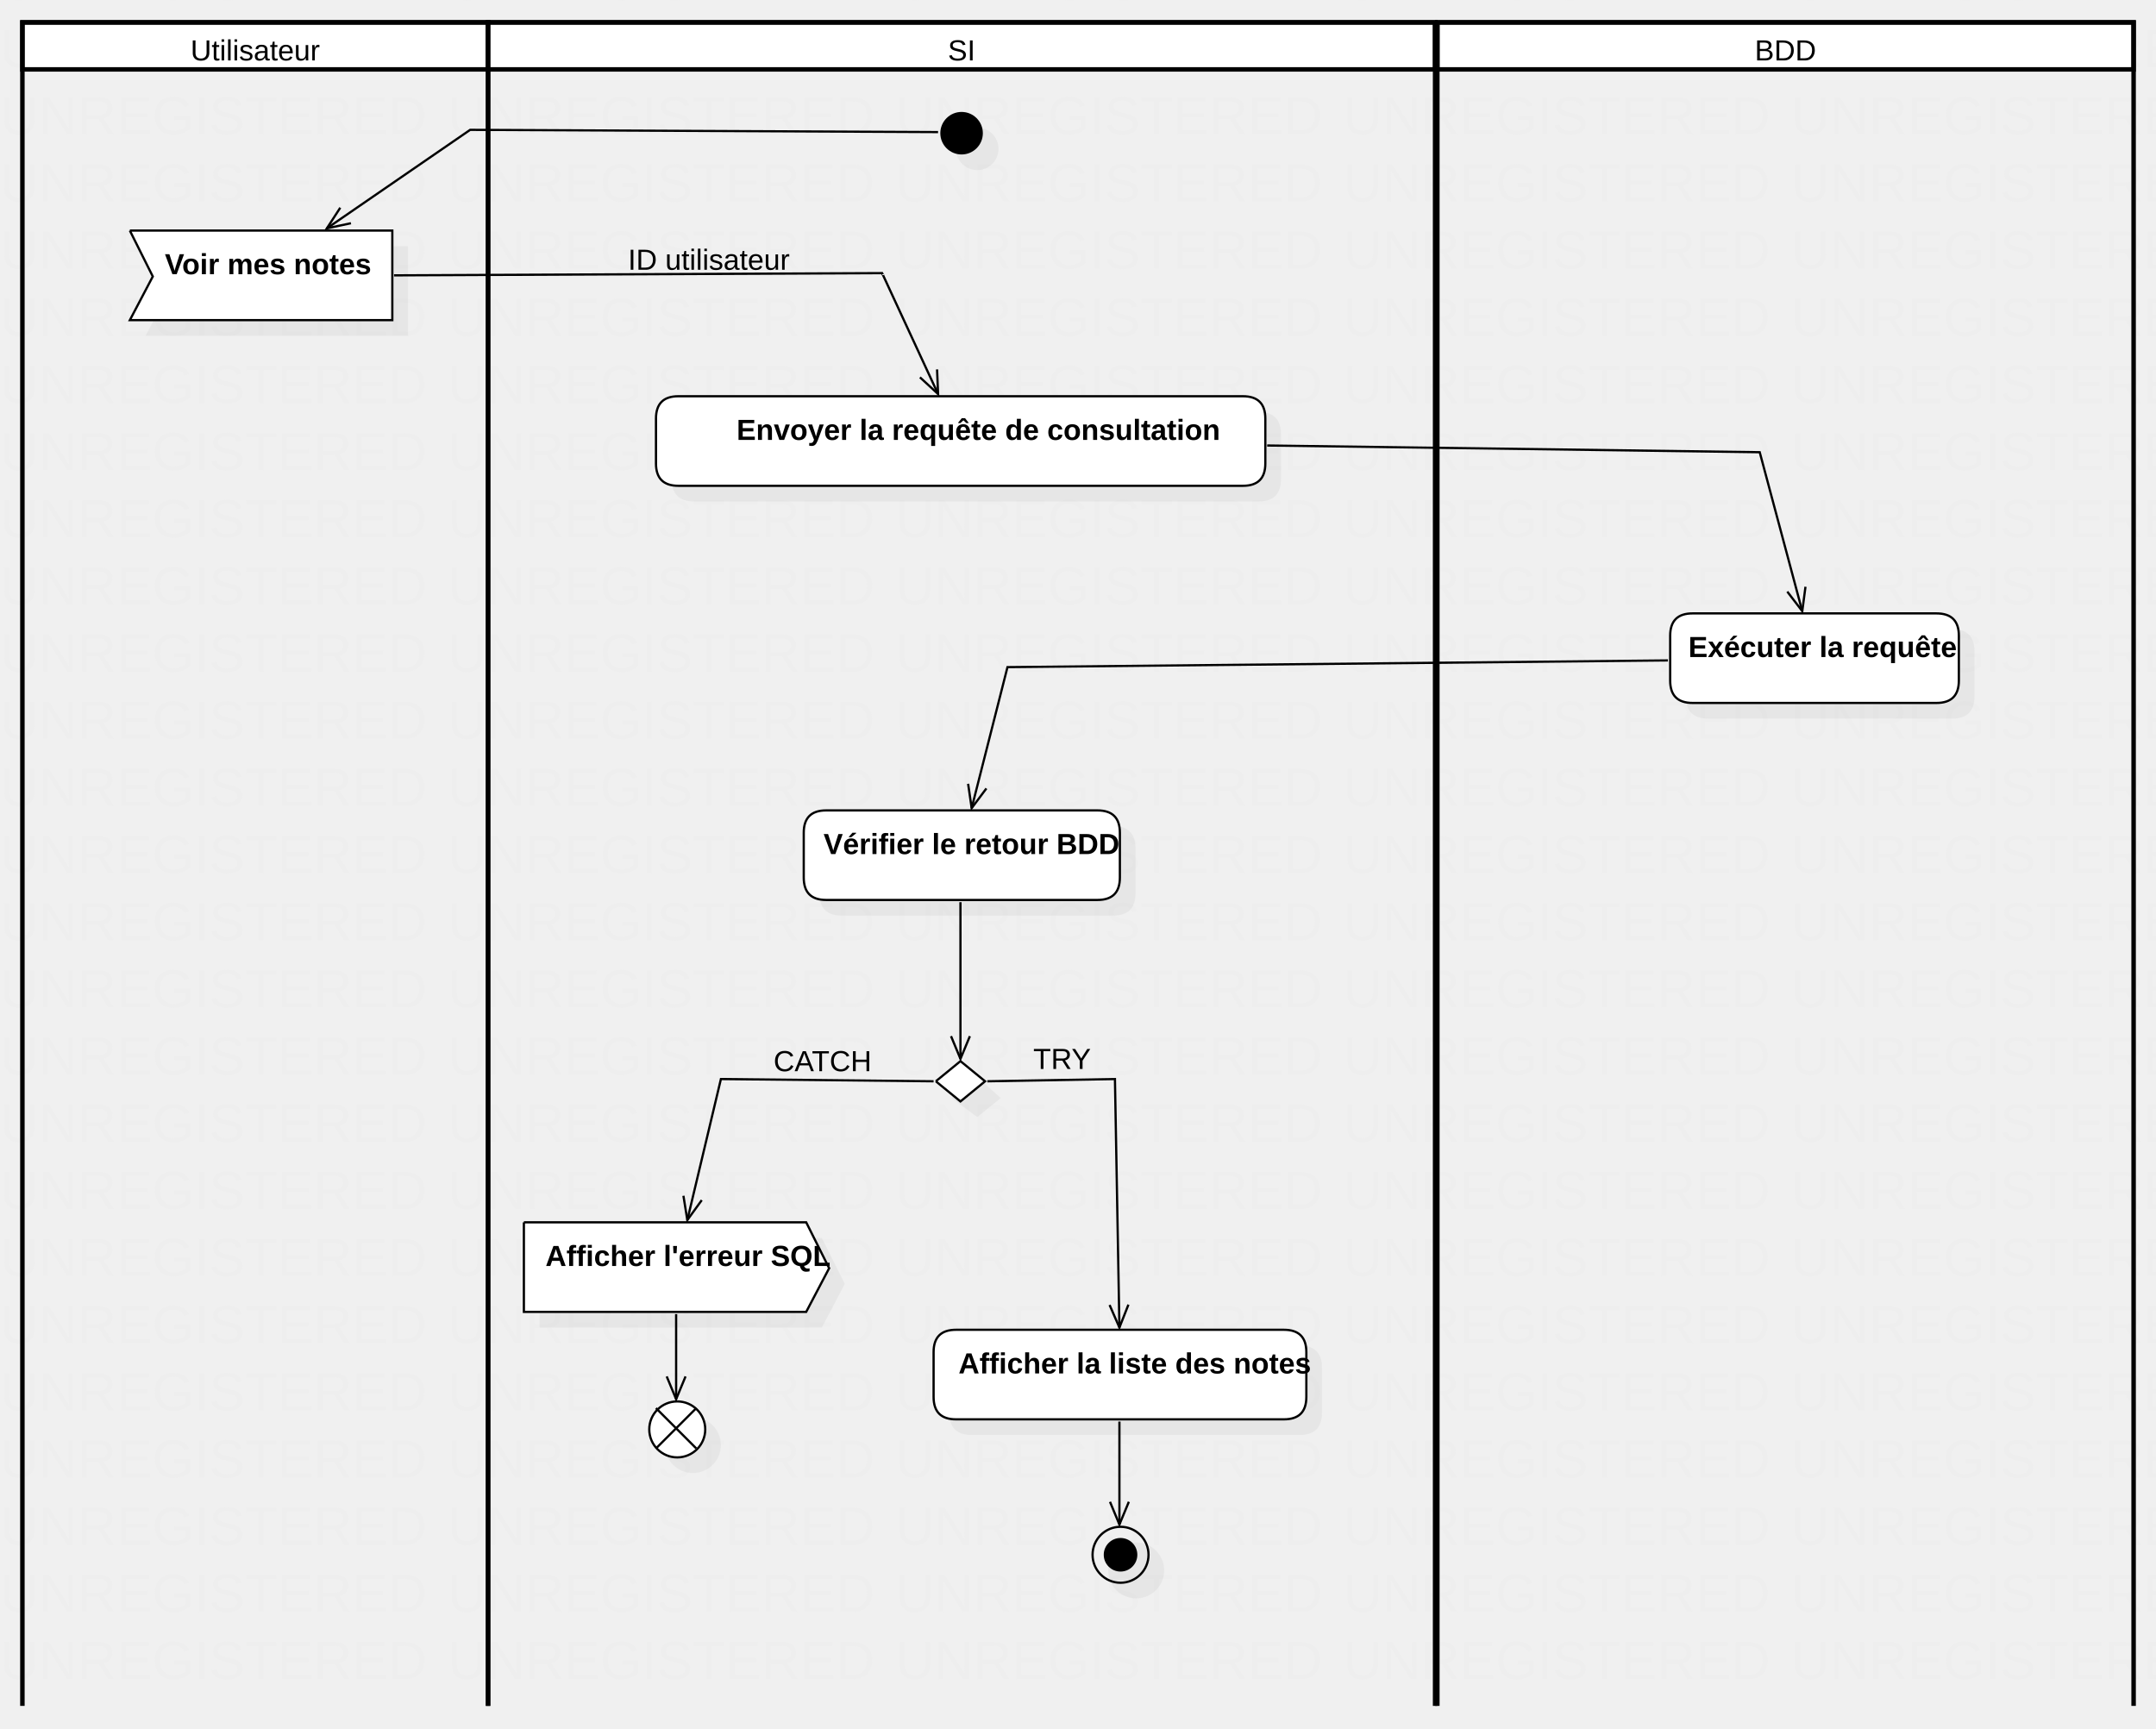
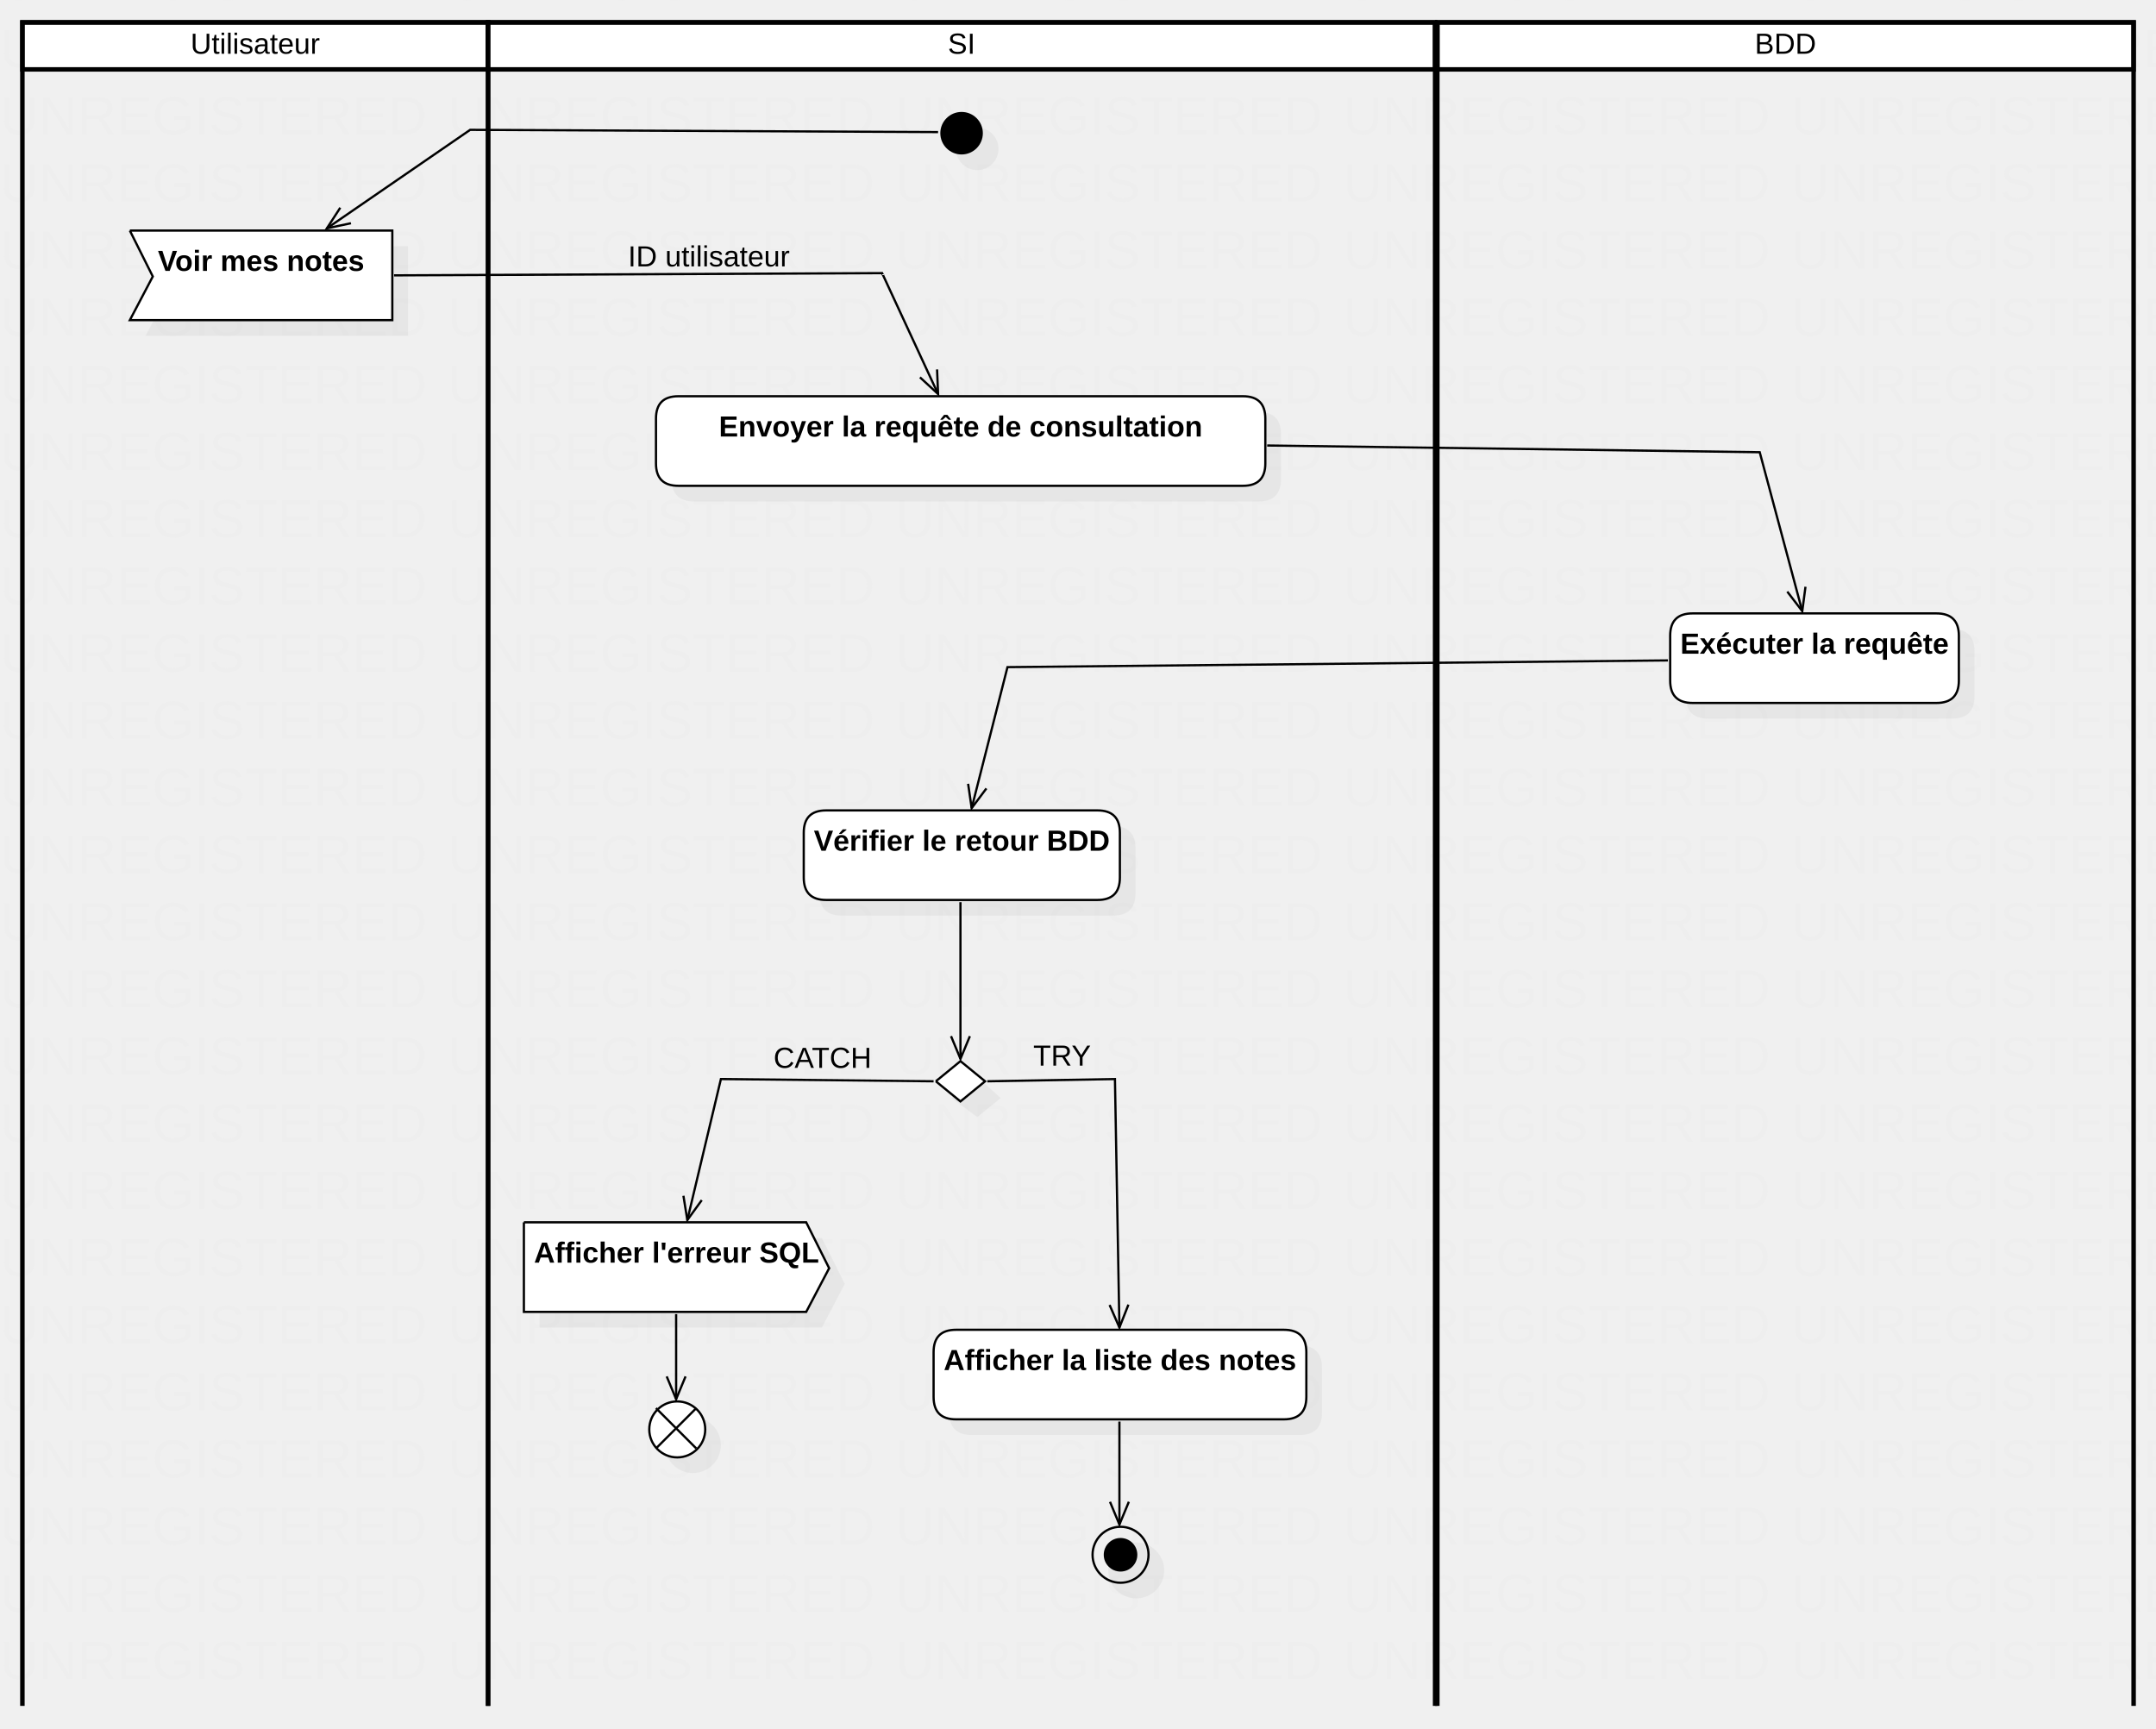
<svg xmlns="http://www.w3.org/2000/svg" version="1.1" width="963" height="772">
  <defs />
  <g>
    <text fill="#eeeeee" stroke="none" font-family="Arial" font-size="24px" font-style="normal" font-weight="normal" text-decoration="none" x="0" y="0">UNREGISTERED</text>
    <text fill="#eeeeee" stroke="none" font-family="Arial" font-size="24px" font-style="normal" font-weight="normal" text-decoration="none" x="0" y="30">UNREGISTERED</text>
    <text fill="#eeeeee" stroke="none" font-family="Arial" font-size="24px" font-style="normal" font-weight="normal" text-decoration="none" x="0" y="60">UNREGISTERED</text>
    <text fill="#eeeeee" stroke="none" font-family="Arial" font-size="24px" font-style="normal" font-weight="normal" text-decoration="none" x="0" y="90">UNREGISTERED</text>
    <text fill="#eeeeee" stroke="none" font-family="Arial" font-size="24px" font-style="normal" font-weight="normal" text-decoration="none" x="0" y="120">UNREGISTERED</text>
    <text fill="#eeeeee" stroke="none" font-family="Arial" font-size="24px" font-style="normal" font-weight="normal" text-decoration="none" x="0" y="150">UNREGISTERED</text>
    <text fill="#eeeeee" stroke="none" font-family="Arial" font-size="24px" font-style="normal" font-weight="normal" text-decoration="none" x="0" y="180">UNREGISTERED</text>
    <text fill="#eeeeee" stroke="none" font-family="Arial" font-size="24px" font-style="normal" font-weight="normal" text-decoration="none" x="0" y="210">UNREGISTERED</text>
    <text fill="#eeeeee" stroke="none" font-family="Arial" font-size="24px" font-style="normal" font-weight="normal" text-decoration="none" x="0" y="240">UNREGISTERED</text>
    <text fill="#eeeeee" stroke="none" font-family="Arial" font-size="24px" font-style="normal" font-weight="normal" text-decoration="none" x="0" y="270">UNREGISTERED</text>
    <text fill="#eeeeee" stroke="none" font-family="Arial" font-size="24px" font-style="normal" font-weight="normal" text-decoration="none" x="0" y="300">UNREGISTERED</text>
    <text fill="#eeeeee" stroke="none" font-family="Arial" font-size="24px" font-style="normal" font-weight="normal" text-decoration="none" x="0" y="330">UNREGISTERED</text>
    <text fill="#eeeeee" stroke="none" font-family="Arial" font-size="24px" font-style="normal" font-weight="normal" text-decoration="none" x="0" y="360">UNREGISTERED</text>
    <text fill="#eeeeee" stroke="none" font-family="Arial" font-size="24px" font-style="normal" font-weight="normal" text-decoration="none" x="0" y="390">UNREGISTERED</text>
    <text fill="#eeeeee" stroke="none" font-family="Arial" font-size="24px" font-style="normal" font-weight="normal" text-decoration="none" x="0" y="420">UNREGISTERED</text>
    <text fill="#eeeeee" stroke="none" font-family="Arial" font-size="24px" font-style="normal" font-weight="normal" text-decoration="none" x="0" y="450">UNREGISTERED</text>
    <text fill="#eeeeee" stroke="none" font-family="Arial" font-size="24px" font-style="normal" font-weight="normal" text-decoration="none" x="0" y="480">UNREGISTERED</text>
    <text fill="#eeeeee" stroke="none" font-family="Arial" font-size="24px" font-style="normal" font-weight="normal" text-decoration="none" x="0" y="510">UNREGISTERED</text>
    <text fill="#eeeeee" stroke="none" font-family="Arial" font-size="24px" font-style="normal" font-weight="normal" text-decoration="none" x="0" y="540">UNREGISTERED</text>
    <text fill="#eeeeee" stroke="none" font-family="Arial" font-size="24px" font-style="normal" font-weight="normal" text-decoration="none" x="0" y="570">UNREGISTERED</text>
    <text fill="#eeeeee" stroke="none" font-family="Arial" font-size="24px" font-style="normal" font-weight="normal" text-decoration="none" x="0" y="600">UNREGISTERED</text>
    <text fill="#eeeeee" stroke="none" font-family="Arial" font-size="24px" font-style="normal" font-weight="normal" text-decoration="none" x="0" y="630">UNREGISTERED</text>
    <text fill="#eeeeee" stroke="none" font-family="Arial" font-size="24px" font-style="normal" font-weight="normal" text-decoration="none" x="0" y="660">UNREGISTERED</text>
    <text fill="#eeeeee" stroke="none" font-family="Arial" font-size="24px" font-style="normal" font-weight="normal" text-decoration="none" x="0" y="690">UNREGISTERED</text>
    <text fill="#eeeeee" stroke="none" font-family="Arial" font-size="24px" font-style="normal" font-weight="normal" text-decoration="none" x="0" y="720">UNREGISTERED</text>
    <text fill="#eeeeee" stroke="none" font-family="Arial" font-size="24px" font-style="normal" font-weight="normal" text-decoration="none" x="0" y="750">UNREGISTERED</text>
    <text fill="#eeeeee" stroke="none" font-family="Arial" font-size="24px" font-style="normal" font-weight="normal" text-decoration="none" x="200" y="0">UNREGISTERED</text>
    <text fill="#eeeeee" stroke="none" font-family="Arial" font-size="24px" font-style="normal" font-weight="normal" text-decoration="none" x="200" y="30">UNREGISTERED</text>
    <text fill="#eeeeee" stroke="none" font-family="Arial" font-size="24px" font-style="normal" font-weight="normal" text-decoration="none" x="200" y="60">UNREGISTERED</text>
    <text fill="#eeeeee" stroke="none" font-family="Arial" font-size="24px" font-style="normal" font-weight="normal" text-decoration="none" x="200" y="90">UNREGISTERED</text>
    <text fill="#eeeeee" stroke="none" font-family="Arial" font-size="24px" font-style="normal" font-weight="normal" text-decoration="none" x="200" y="120">UNREGISTERED</text>
    <text fill="#eeeeee" stroke="none" font-family="Arial" font-size="24px" font-style="normal" font-weight="normal" text-decoration="none" x="200" y="150">UNREGISTERED</text>
    <text fill="#eeeeee" stroke="none" font-family="Arial" font-size="24px" font-style="normal" font-weight="normal" text-decoration="none" x="200" y="180">UNREGISTERED</text>
    <text fill="#eeeeee" stroke="none" font-family="Arial" font-size="24px" font-style="normal" font-weight="normal" text-decoration="none" x="200" y="210">UNREGISTERED</text>
    <text fill="#eeeeee" stroke="none" font-family="Arial" font-size="24px" font-style="normal" font-weight="normal" text-decoration="none" x="200" y="240">UNREGISTERED</text>
    <text fill="#eeeeee" stroke="none" font-family="Arial" font-size="24px" font-style="normal" font-weight="normal" text-decoration="none" x="200" y="270">UNREGISTERED</text>
    <text fill="#eeeeee" stroke="none" font-family="Arial" font-size="24px" font-style="normal" font-weight="normal" text-decoration="none" x="200" y="300">UNREGISTERED</text>
    <text fill="#eeeeee" stroke="none" font-family="Arial" font-size="24px" font-style="normal" font-weight="normal" text-decoration="none" x="200" y="330">UNREGISTERED</text>
    <text fill="#eeeeee" stroke="none" font-family="Arial" font-size="24px" font-style="normal" font-weight="normal" text-decoration="none" x="200" y="360">UNREGISTERED</text>
    <text fill="#eeeeee" stroke="none" font-family="Arial" font-size="24px" font-style="normal" font-weight="normal" text-decoration="none" x="200" y="390">UNREGISTERED</text>
    <text fill="#eeeeee" stroke="none" font-family="Arial" font-size="24px" font-style="normal" font-weight="normal" text-decoration="none" x="200" y="420">UNREGISTERED</text>
    <text fill="#eeeeee" stroke="none" font-family="Arial" font-size="24px" font-style="normal" font-weight="normal" text-decoration="none" x="200" y="450">UNREGISTERED</text>
    <text fill="#eeeeee" stroke="none" font-family="Arial" font-size="24px" font-style="normal" font-weight="normal" text-decoration="none" x="200" y="480">UNREGISTERED</text>
    <text fill="#eeeeee" stroke="none" font-family="Arial" font-size="24px" font-style="normal" font-weight="normal" text-decoration="none" x="200" y="510">UNREGISTERED</text>
    <text fill="#eeeeee" stroke="none" font-family="Arial" font-size="24px" font-style="normal" font-weight="normal" text-decoration="none" x="200" y="540">UNREGISTERED</text>
    <text fill="#eeeeee" stroke="none" font-family="Arial" font-size="24px" font-style="normal" font-weight="normal" text-decoration="none" x="200" y="570">UNREGISTERED</text>
    <text fill="#eeeeee" stroke="none" font-family="Arial" font-size="24px" font-style="normal" font-weight="normal" text-decoration="none" x="200" y="600">UNREGISTERED</text>
    <text fill="#eeeeee" stroke="none" font-family="Arial" font-size="24px" font-style="normal" font-weight="normal" text-decoration="none" x="200" y="630">UNREGISTERED</text>
    <text fill="#eeeeee" stroke="none" font-family="Arial" font-size="24px" font-style="normal" font-weight="normal" text-decoration="none" x="200" y="660">UNREGISTERED</text>
    <text fill="#eeeeee" stroke="none" font-family="Arial" font-size="24px" font-style="normal" font-weight="normal" text-decoration="none" x="200" y="690">UNREGISTERED</text>
    <text fill="#eeeeee" stroke="none" font-family="Arial" font-size="24px" font-style="normal" font-weight="normal" text-decoration="none" x="200" y="720">UNREGISTERED</text>
    <text fill="#eeeeee" stroke="none" font-family="Arial" font-size="24px" font-style="normal" font-weight="normal" text-decoration="none" x="200" y="750">UNREGISTERED</text>
    <text fill="#eeeeee" stroke="none" font-family="Arial" font-size="24px" font-style="normal" font-weight="normal" text-decoration="none" x="400" y="0">UNREGISTERED</text>
    <text fill="#eeeeee" stroke="none" font-family="Arial" font-size="24px" font-style="normal" font-weight="normal" text-decoration="none" x="400" y="30">UNREGISTERED</text>
    <text fill="#eeeeee" stroke="none" font-family="Arial" font-size="24px" font-style="normal" font-weight="normal" text-decoration="none" x="400" y="60">UNREGISTERED</text>
    <text fill="#eeeeee" stroke="none" font-family="Arial" font-size="24px" font-style="normal" font-weight="normal" text-decoration="none" x="400" y="90">UNREGISTERED</text>
    <text fill="#eeeeee" stroke="none" font-family="Arial" font-size="24px" font-style="normal" font-weight="normal" text-decoration="none" x="400" y="120">UNREGISTERED</text>
    <text fill="#eeeeee" stroke="none" font-family="Arial" font-size="24px" font-style="normal" font-weight="normal" text-decoration="none" x="400" y="150">UNREGISTERED</text>
    <text fill="#eeeeee" stroke="none" font-family="Arial" font-size="24px" font-style="normal" font-weight="normal" text-decoration="none" x="400" y="180">UNREGISTERED</text>
    <text fill="#eeeeee" stroke="none" font-family="Arial" font-size="24px" font-style="normal" font-weight="normal" text-decoration="none" x="400" y="210">UNREGISTERED</text>
    <text fill="#eeeeee" stroke="none" font-family="Arial" font-size="24px" font-style="normal" font-weight="normal" text-decoration="none" x="400" y="240">UNREGISTERED</text>
    <text fill="#eeeeee" stroke="none" font-family="Arial" font-size="24px" font-style="normal" font-weight="normal" text-decoration="none" x="400" y="270">UNREGISTERED</text>
    <text fill="#eeeeee" stroke="none" font-family="Arial" font-size="24px" font-style="normal" font-weight="normal" text-decoration="none" x="400" y="300">UNREGISTERED</text>
    <text fill="#eeeeee" stroke="none" font-family="Arial" font-size="24px" font-style="normal" font-weight="normal" text-decoration="none" x="400" y="330">UNREGISTERED</text>
    <text fill="#eeeeee" stroke="none" font-family="Arial" font-size="24px" font-style="normal" font-weight="normal" text-decoration="none" x="400" y="360">UNREGISTERED</text>
    <text fill="#eeeeee" stroke="none" font-family="Arial" font-size="24px" font-style="normal" font-weight="normal" text-decoration="none" x="400" y="390">UNREGISTERED</text>
    <text fill="#eeeeee" stroke="none" font-family="Arial" font-size="24px" font-style="normal" font-weight="normal" text-decoration="none" x="400" y="420">UNREGISTERED</text>
    <text fill="#eeeeee" stroke="none" font-family="Arial" font-size="24px" font-style="normal" font-weight="normal" text-decoration="none" x="400" y="450">UNREGISTERED</text>
    <text fill="#eeeeee" stroke="none" font-family="Arial" font-size="24px" font-style="normal" font-weight="normal" text-decoration="none" x="400" y="480">UNREGISTERED</text>
    <text fill="#eeeeee" stroke="none" font-family="Arial" font-size="24px" font-style="normal" font-weight="normal" text-decoration="none" x="400" y="510">UNREGISTERED</text>
    <text fill="#eeeeee" stroke="none" font-family="Arial" font-size="24px" font-style="normal" font-weight="normal" text-decoration="none" x="400" y="540">UNREGISTERED</text>
    <text fill="#eeeeee" stroke="none" font-family="Arial" font-size="24px" font-style="normal" font-weight="normal" text-decoration="none" x="400" y="570">UNREGISTERED</text>
    <text fill="#eeeeee" stroke="none" font-family="Arial" font-size="24px" font-style="normal" font-weight="normal" text-decoration="none" x="400" y="600">UNREGISTERED</text>
    <text fill="#eeeeee" stroke="none" font-family="Arial" font-size="24px" font-style="normal" font-weight="normal" text-decoration="none" x="400" y="630">UNREGISTERED</text>
    <text fill="#eeeeee" stroke="none" font-family="Arial" font-size="24px" font-style="normal" font-weight="normal" text-decoration="none" x="400" y="660">UNREGISTERED</text>
    <text fill="#eeeeee" stroke="none" font-family="Arial" font-size="24px" font-style="normal" font-weight="normal" text-decoration="none" x="400" y="690">UNREGISTERED</text>
    <text fill="#eeeeee" stroke="none" font-family="Arial" font-size="24px" font-style="normal" font-weight="normal" text-decoration="none" x="400" y="720">UNREGISTERED</text>
    <text fill="#eeeeee" stroke="none" font-family="Arial" font-size="24px" font-style="normal" font-weight="normal" text-decoration="none" x="400" y="750">UNREGISTERED</text>
    <text fill="#eeeeee" stroke="none" font-family="Arial" font-size="24px" font-style="normal" font-weight="normal" text-decoration="none" x="600" y="0">UNREGISTERED</text>
    <text fill="#eeeeee" stroke="none" font-family="Arial" font-size="24px" font-style="normal" font-weight="normal" text-decoration="none" x="600" y="30">UNREGISTERED</text>
    <text fill="#eeeeee" stroke="none" font-family="Arial" font-size="24px" font-style="normal" font-weight="normal" text-decoration="none" x="600" y="60">UNREGISTERED</text>
    <text fill="#eeeeee" stroke="none" font-family="Arial" font-size="24px" font-style="normal" font-weight="normal" text-decoration="none" x="600" y="90">UNREGISTERED</text>
    <text fill="#eeeeee" stroke="none" font-family="Arial" font-size="24px" font-style="normal" font-weight="normal" text-decoration="none" x="600" y="120">UNREGISTERED</text>
    <text fill="#eeeeee" stroke="none" font-family="Arial" font-size="24px" font-style="normal" font-weight="normal" text-decoration="none" x="600" y="150">UNREGISTERED</text>
    <text fill="#eeeeee" stroke="none" font-family="Arial" font-size="24px" font-style="normal" font-weight="normal" text-decoration="none" x="600" y="180">UNREGISTERED</text>
    <text fill="#eeeeee" stroke="none" font-family="Arial" font-size="24px" font-style="normal" font-weight="normal" text-decoration="none" x="600" y="210">UNREGISTERED</text>
    <text fill="#eeeeee" stroke="none" font-family="Arial" font-size="24px" font-style="normal" font-weight="normal" text-decoration="none" x="600" y="240">UNREGISTERED</text>
    <text fill="#eeeeee" stroke="none" font-family="Arial" font-size="24px" font-style="normal" font-weight="normal" text-decoration="none" x="600" y="270">UNREGISTERED</text>
    <text fill="#eeeeee" stroke="none" font-family="Arial" font-size="24px" font-style="normal" font-weight="normal" text-decoration="none" x="600" y="300">UNREGISTERED</text>
    <text fill="#eeeeee" stroke="none" font-family="Arial" font-size="24px" font-style="normal" font-weight="normal" text-decoration="none" x="600" y="330">UNREGISTERED</text>
    <text fill="#eeeeee" stroke="none" font-family="Arial" font-size="24px" font-style="normal" font-weight="normal" text-decoration="none" x="600" y="360">UNREGISTERED</text>
    <text fill="#eeeeee" stroke="none" font-family="Arial" font-size="24px" font-style="normal" font-weight="normal" text-decoration="none" x="600" y="390">UNREGISTERED</text>
    <text fill="#eeeeee" stroke="none" font-family="Arial" font-size="24px" font-style="normal" font-weight="normal" text-decoration="none" x="600" y="420">UNREGISTERED</text>
    <text fill="#eeeeee" stroke="none" font-family="Arial" font-size="24px" font-style="normal" font-weight="normal" text-decoration="none" x="600" y="450">UNREGISTERED</text>
    <text fill="#eeeeee" stroke="none" font-family="Arial" font-size="24px" font-style="normal" font-weight="normal" text-decoration="none" x="600" y="480">UNREGISTERED</text>
    <text fill="#eeeeee" stroke="none" font-family="Arial" font-size="24px" font-style="normal" font-weight="normal" text-decoration="none" x="600" y="510">UNREGISTERED</text>
    <text fill="#eeeeee" stroke="none" font-family="Arial" font-size="24px" font-style="normal" font-weight="normal" text-decoration="none" x="600" y="540">UNREGISTERED</text>
    <text fill="#eeeeee" stroke="none" font-family="Arial" font-size="24px" font-style="normal" font-weight="normal" text-decoration="none" x="600" y="570">UNREGISTERED</text>
    <text fill="#eeeeee" stroke="none" font-family="Arial" font-size="24px" font-style="normal" font-weight="normal" text-decoration="none" x="600" y="600">UNREGISTERED</text>
    <text fill="#eeeeee" stroke="none" font-family="Arial" font-size="24px" font-style="normal" font-weight="normal" text-decoration="none" x="600" y="630">UNREGISTERED</text>
    <text fill="#eeeeee" stroke="none" font-family="Arial" font-size="24px" font-style="normal" font-weight="normal" text-decoration="none" x="600" y="660">UNREGISTERED</text>
    <text fill="#eeeeee" stroke="none" font-family="Arial" font-size="24px" font-style="normal" font-weight="normal" text-decoration="none" x="600" y="690">UNREGISTERED</text>
    <text fill="#eeeeee" stroke="none" font-family="Arial" font-size="24px" font-style="normal" font-weight="normal" text-decoration="none" x="600" y="720">UNREGISTERED</text>
    <text fill="#eeeeee" stroke="none" font-family="Arial" font-size="24px" font-style="normal" font-weight="normal" text-decoration="none" x="600" y="750">UNREGISTERED</text>
    <text fill="#eeeeee" stroke="none" font-family="Arial" font-size="24px" font-style="normal" font-weight="normal" text-decoration="none" x="800" y="0">UNREGISTERED</text>
    <text fill="#eeeeee" stroke="none" font-family="Arial" font-size="24px" font-style="normal" font-weight="normal" text-decoration="none" x="800" y="30">UNREGISTERED</text>
    <text fill="#eeeeee" stroke="none" font-family="Arial" font-size="24px" font-style="normal" font-weight="normal" text-decoration="none" x="800" y="60">UNREGISTERED</text>
    <text fill="#eeeeee" stroke="none" font-family="Arial" font-size="24px" font-style="normal" font-weight="normal" text-decoration="none" x="800" y="90">UNREGISTERED</text>
    <text fill="#eeeeee" stroke="none" font-family="Arial" font-size="24px" font-style="normal" font-weight="normal" text-decoration="none" x="800" y="120">UNREGISTERED</text>
    <text fill="#eeeeee" stroke="none" font-family="Arial" font-size="24px" font-style="normal" font-weight="normal" text-decoration="none" x="800" y="150">UNREGISTERED</text>
    <text fill="#eeeeee" stroke="none" font-family="Arial" font-size="24px" font-style="normal" font-weight="normal" text-decoration="none" x="800" y="180">UNREGISTERED</text>
    <text fill="#eeeeee" stroke="none" font-family="Arial" font-size="24px" font-style="normal" font-weight="normal" text-decoration="none" x="800" y="210">UNREGISTERED</text>
    <text fill="#eeeeee" stroke="none" font-family="Arial" font-size="24px" font-style="normal" font-weight="normal" text-decoration="none" x="800" y="240">UNREGISTERED</text>
    <text fill="#eeeeee" stroke="none" font-family="Arial" font-size="24px" font-style="normal" font-weight="normal" text-decoration="none" x="800" y="270">UNREGISTERED</text>
    <text fill="#eeeeee" stroke="none" font-family="Arial" font-size="24px" font-style="normal" font-weight="normal" text-decoration="none" x="800" y="300">UNREGISTERED</text>
    <text fill="#eeeeee" stroke="none" font-family="Arial" font-size="24px" font-style="normal" font-weight="normal" text-decoration="none" x="800" y="330">UNREGISTERED</text>
    <text fill="#eeeeee" stroke="none" font-family="Arial" font-size="24px" font-style="normal" font-weight="normal" text-decoration="none" x="800" y="360">UNREGISTERED</text>
    <text fill="#eeeeee" stroke="none" font-family="Arial" font-size="24px" font-style="normal" font-weight="normal" text-decoration="none" x="800" y="390">UNREGISTERED</text>
    <text fill="#eeeeee" stroke="none" font-family="Arial" font-size="24px" font-style="normal" font-weight="normal" text-decoration="none" x="800" y="420">UNREGISTERED</text>
    <text fill="#eeeeee" stroke="none" font-family="Arial" font-size="24px" font-style="normal" font-weight="normal" text-decoration="none" x="800" y="450">UNREGISTERED</text>
    <text fill="#eeeeee" stroke="none" font-family="Arial" font-size="24px" font-style="normal" font-weight="normal" text-decoration="none" x="800" y="480">UNREGISTERED</text>
    <text fill="#eeeeee" stroke="none" font-family="Arial" font-size="24px" font-style="normal" font-weight="normal" text-decoration="none" x="800" y="510">UNREGISTERED</text>
    <text fill="#eeeeee" stroke="none" font-family="Arial" font-size="24px" font-style="normal" font-weight="normal" text-decoration="none" x="800" y="540">UNREGISTERED</text>
    <text fill="#eeeeee" stroke="none" font-family="Arial" font-size="24px" font-style="normal" font-weight="normal" text-decoration="none" x="800" y="570">UNREGISTERED</text>
    <text fill="#eeeeee" stroke="none" font-family="Arial" font-size="24px" font-style="normal" font-weight="normal" text-decoration="none" x="800" y="600">UNREGISTERED</text>
    <text fill="#eeeeee" stroke="none" font-family="Arial" font-size="24px" font-style="normal" font-weight="normal" text-decoration="none" x="800" y="630">UNREGISTERED</text>
    <text fill="#eeeeee" stroke="none" font-family="Arial" font-size="24px" font-style="normal" font-weight="normal" text-decoration="none" x="800" y="660">UNREGISTERED</text>
    <text fill="#eeeeee" stroke="none" font-family="Arial" font-size="24px" font-style="normal" font-weight="normal" text-decoration="none" x="800" y="690">UNREGISTERED</text>
    <text fill="#eeeeee" stroke="none" font-family="Arial" font-size="24px" font-style="normal" font-weight="normal" text-decoration="none" x="800" y="720">UNREGISTERED</text>
    <text fill="#eeeeee" stroke="none" font-family="Arial" font-size="24px" font-style="normal" font-weight="normal" text-decoration="none" x="800" y="750">UNREGISTERED</text>
    <g transform="translate(-6,-6) scale(1,1)">
      <rect fill="#ffffff" stroke="none" x="16" y="16" width="208" height="21" />
    </g>
    <g transform="translate(-6,-6) scale(1,1)">
      <path fill="none" stroke="#000000" d="M 16 16 L 224 16 L 224 37 L 16 37 L 16 16 Z Z" stroke-miterlimit="10" stroke-width="2" />
    </g>
    <g transform="translate(-6,-6) scale(1,1)">
      <path fill="none" stroke="#000000" d="M 16 768 L 16 16 L 224 16 L 224 768" stroke-miterlimit="10" stroke-width="2" />
    </g>
    <g transform="translate(-6,-6) scale(1,1)">
      <g>
        <path fill="none" stroke="none" />
-         <text fill="#000000" stroke="none" font-family="Arial" font-size="13px" font-style="normal" font-weight="normal" text-decoration="none" x="91.102" y="33">Utilisateur</text>
+         <text fill="#000000" stroke="none" font-family="Arial" font-size="13px" font-style="normal" font-weight="normal" text-decoration="none" x="91.102" y="30">Utilisateur</text>
      </g>
    </g>
    <g transform="translate(-6,-6) scale(1,1)">
      <rect fill="#ffffff" stroke="none" x="224" y="16" width="423" height="21" />
    </g>
    <g transform="translate(-6,-6) scale(1,1)">
      <path fill="none" stroke="#000000" d="M 224 16 L 647 16 L 647 37 L 224 37 L 224 16 Z Z" stroke-miterlimit="10" stroke-width="2" />
    </g>
    <g transform="translate(-6,-6) scale(1,1)">
      <path fill="none" stroke="#000000" d="M 224 768 L 224 16 L 647 16 L 647 768" stroke-miterlimit="10" stroke-width="2" />
    </g>
    <g transform="translate(-6,-6) scale(1,1)">
      <g>
        <path fill="none" stroke="none" />
-         <text fill="#000000" stroke="none" font-family="Arial" font-size="13px" font-style="normal" font-weight="normal" text-decoration="none" x="429.359" y="33">SI</text>
+         <text fill="#000000" stroke="none" font-family="Arial" font-size="13px" font-style="normal" font-weight="normal" text-decoration="none" x="429.359" y="30">SI</text>
      </g>
    </g>
    <g transform="translate(-6,-6) scale(1,1)">
      <rect fill="#ffffff" stroke="none" x="648" y="16" width="311" height="21" />
    </g>
    <g transform="translate(-6,-6) scale(1,1)">
      <path fill="none" stroke="#000000" d="M 648 16 L 959 16 L 959 37 L 648 37 L 648 16 Z Z" stroke-miterlimit="10" stroke-width="2" />
    </g>
    <g transform="translate(-6,-6) scale(1,1)">
      <path fill="none" stroke="#000000" d="M 648 768 L 648 16 L 959 16 L 959 768" stroke-miterlimit="10" stroke-width="2" />
    </g>
    <g transform="translate(-6,-6) scale(1,1)">
      <g>
        <path fill="none" stroke="none" />
-         <text fill="#000000" stroke="none" font-family="Arial" font-size="13px" font-style="normal" font-weight="normal" text-decoration="none" x="789.776" y="33">BDD</text>
+         <text fill="#000000" stroke="none" font-family="Arial" font-size="13px" font-style="normal" font-weight="normal" text-decoration="none" x="789.776" y="30">BDD</text>
      </g>
    </g>
    <g transform="translate(-6,-6) scale(1,1)">
      <path fill="#C0C0C0" stroke="none" d="M 433 72.5 C 433 67.253 437.253 63 442.5 63 C 447.747 63 452 67.253 452 72.5 C 452 77.747 447.747 82 442.5 82 C 437.253 82 433 77.747 433 72.5 Z" opacity="0.2" />
    </g>
    <g transform="translate(-6,-6) scale(1,1)">
      <path fill="#000000" stroke="none" d="M 426 65.5 C 426 60.253 430.253 56 435.5 56 C 440.747 56 445 60.253 445 65.5 C 445 70.747 440.747 75 435.5 75 C 430.253 75 426 70.747 426 65.5 Z" />
    </g>
    <g transform="translate(-6,-6) scale(1,1)">
      <path fill="#C0C0C0" stroke="none" d="M 71 116 L 188.231 116 L 188.231 156 L 71 156 L 81.25 136.5" opacity="0.2" />
    </g>
    <g transform="translate(-6,-6) scale(1,1)">
      <path fill="#ffffff" stroke="none" d="M 64 109 L 181.231 109 L 181.231 149 L 64 149 L 74.25 129.5" />
    </g>
    <g transform="translate(-6,-6) scale(1,1)">
      <path fill="none" stroke="#000000" d="M 64 109 L 181.231 109 L 181.231 149 L 64 149 L 74.25 129.5 L 64 109" stroke-miterlimit="10" />
    </g>
    <g transform="translate(-6,-6) scale(1,1)">
      <g>
        <path fill="none" stroke="none" />
-         <text fill="#000000" stroke="none" font-family="Arial" font-size="13px" font-style="normal" font-weight="bold" text-decoration="none" x="79.623" y="128.5">Voir mes notes</text>
+         <text fill="#000000" stroke="none" font-family="Arial" font-size="13px" font-style="normal" font-weight="bold" text-decoration="none" x="76.5" y="127">Voir mes notes</text>
      </g>
    </g>
    <g transform="translate(-6,-6) scale(1,1)">
      <path fill="#C0C0C0" stroke="none" d="M 316 190 L 568.174 190 Q 578.174 190 578.174 200 L 578.174 220 Q 578.174 230 568.174 230 L 316 230 Q 306 230 306 220 L 306 200 Q 306 190 316 190 Z" opacity="0.2" />
    </g>
    <g transform="translate(-6,-6) scale(1,1)">
      <path fill="#ffffff" stroke="none" d="M 309 183 L 561.174 183 Q 571.174 183 571.174 193 L 571.174 213 Q 571.174 223 561.174 223 L 309 223 Q 299 223 299 213 L 299 193 Q 299 183 309 183 Z" />
    </g>
    <g transform="translate(-6,-6) scale(1,1)">
      <path fill="none" stroke="#000000" d="M 309 183 L 561.174 183 Q 571.174 183 571.174 193 L 571.174 213 Q 571.174 223 561.174 223 L 309 223 Q 299 223 299 213 L 299 193 Q 299 183 309 183 Z" stroke-miterlimit="10" />
    </g>
    <g transform="translate(-6,-6) scale(1,1)">
      <g>
        <path fill="none" stroke="none" />
-         <text fill="#000000" stroke="none" font-family="Arial" font-size="13px" font-style="normal" font-weight="bold" text-decoration="none" x="334.994" y="202.5">Envoyer la requête de consultation</text>
+         <text fill="#000000" stroke="none" font-family="Arial" font-size="13px" font-style="normal" font-weight="bold" text-decoration="none" x="327.088" y="201">Envoyer la requête de consultation</text>
      </g>
    </g>
    <g transform="translate(-6,-6) scale(1,1)">
      <path fill="none" stroke="#000000" d="M 425 65 L 216 64 L 152 108" stroke-miterlimit="10" />
    </g>
    <g transform="translate(-6,-6) scale(1,1)">
      <path fill="none" stroke="#000000" d="M 157.99 98.774 L 152 108 L 162.759 105.711" stroke-miterlimit="10" />
    </g>
    <g transform="translate(-6,-6) scale(1,1)">
      <path fill="none" stroke="#000000" d="M 182 129 L 400 128 L 425 182" stroke-miterlimit="10" />
    </g>
    <g transform="translate(-6,-6) scale(1,1)">
      <path fill="none" stroke="#000000" d="M 416.91 174.546 L 425 182 L 424.55 171.009" stroke-miterlimit="10" />
    </g>
    <g transform="translate(-6,-6) scale(1,1)">
      <g>
        <path fill="none" stroke="none" />
-         <text fill="#000000" stroke="none" font-family="Arial" font-size="13px" font-style="normal" font-weight="normal" text-decoration="none" x="286.5" y="126.5">ID utilisateur</text>
+         <text fill="#000000" stroke="none" font-family="Arial" font-size="13px" font-style="normal" font-weight="normal" text-decoration="none" x="286.5" y="125">ID utilisateur</text>
      </g>
    </g>
    <g transform="translate(-6,-6) scale(1,1)">
      <path fill="#C0C0C0" stroke="none" d="M 769 287 L 877.945 287 Q 887.945 287 887.945 297 L 887.945 317 Q 887.945 327 877.945 327 L 769 327 Q 759 327 759 317 L 759 297 Q 759 287 769 287 Z" opacity="0.2" />
    </g>
    <g transform="translate(-6,-6) scale(1,1)">
      <path fill="#ffffff" stroke="none" d="M 762 280 L 870.945 280 Q 880.945 280 880.945 290 L 880.945 310 Q 880.945 320 870.945 320 L 762 320 Q 752 320 752 310 L 752 290 Q 752 280 762 280 Z" />
    </g>
    <g transform="translate(-6,-6) scale(1,1)">
      <path fill="none" stroke="#000000" d="M 762 280 L 870.945 280 Q 880.945 280 880.945 290 L 880.945 310 Q 880.945 320 870.945 320 L 762 320 Q 752 320 752 310 L 752 290 Q 752 280 762 280 Z" stroke-miterlimit="10" />
    </g>
    <g transform="translate(-6,-6) scale(1,1)">
      <g>
        <path fill="none" stroke="none" />
-         <text fill="#000000" stroke="none" font-family="Arial" font-size="13px" font-style="normal" font-weight="bold" text-decoration="none" x="760.105" y="299.5">Exécuter la requête</text>
+         <text fill="#000000" stroke="none" font-family="Arial" font-size="13px" font-style="normal" font-weight="bold" text-decoration="none" x="756.5" y="298">Exécuter la requête</text>
      </g>
    </g>
    <g transform="translate(-6,-6) scale(1,1)">
      <path fill="#C0C0C0" stroke="none" d="M 382 375 L 503.203 375 Q 513.203 375 513.203 385 L 513.203 405 Q 513.203 415 503.203 415 L 382 415 Q 372 415 372 405 L 372 385 Q 372 375 382 375 Z" opacity="0.2" />
    </g>
    <g transform="translate(-6,-6) scale(1,1)">
      <path fill="#ffffff" stroke="none" d="M 375 368 L 496.203 368 Q 506.203 368 506.203 378 L 506.203 398 Q 506.203 408 496.203 408 L 375 408 Q 365 408 365 398 L 365 378 Q 365 368 375 368 Z" />
    </g>
    <g transform="translate(-6,-6) scale(1,1)">
      <path fill="none" stroke="#000000" d="M 375 368 L 496.203 368 Q 506.203 368 506.203 378 L 506.203 398 Q 506.203 408 496.203 408 L 375 408 Q 365 408 365 398 L 365 378 Q 365 368 375 368 Z" stroke-miterlimit="10" />
    </g>
    <g transform="translate(-6,-6) scale(1,1)">
      <g>
        <path fill="none" stroke="none" />
-         <text fill="#000000" stroke="none" font-family="Arial" font-size="13px" font-style="normal" font-weight="bold" text-decoration="none" x="373.832" y="387.5">Vérifier le retour BDD</text>
+         <text fill="#000000" stroke="none" font-family="Arial" font-size="13px" font-style="normal" font-weight="bold" text-decoration="none" x="369.5" y="386">Vérifier le retour BDD</text>
      </g>
    </g>
    <g transform="translate(-6,-6) scale(1,1)">
      <path fill="#C0C0C0" stroke="none" d="M 431 496.5 L 442.5 487 L 453 496.5 L 442.5 505 L 431 496.5" opacity="0.2" />
    </g>
    <g transform="translate(-6,-6) scale(1,1)">
      <path fill="#ffffff" stroke="none" d="M 424 489 L 435 480 L 446 489 L 435 498 L 424 489" />
    </g>
    <g transform="translate(-6,-6) scale(1,1)">
      <path fill="none" stroke="#000000" d="M 424 489 L 435 480 L 446 489 L 435 498 L 424 489 L 424 489" stroke-miterlimit="10" />
    </g>
    <g transform="translate(-6,-6) scale(1,1)">
      <path fill="#C0C0C0" stroke="none" d="M 247 559 L 247 599 L 373.097 599 L 383.347 579.5 L 373.097 559" opacity="0.2" />
    </g>
    <g transform="translate(-6,-6) scale(1,1)">
      <path fill="#ffffff" stroke="none" d="M 240 552 L 240 592 L 366.097 592 L 376.347 572.5 L 366.097 552" />
    </g>
    <g transform="translate(-6,-6) scale(1,1)">
      <path fill="none" stroke="#000000" d="M 240 552 L 240 592 L 366.097 592 L 376.347 572.5 L 366.097 552 L 240 552" stroke-miterlimit="10" />
    </g>
    <g transform="translate(-6,-6) scale(1,1)">
      <g>
        <path fill="none" stroke="none" />
-         <text fill="#000000" stroke="none" font-family="Arial" font-size="13px" font-style="normal" font-weight="bold" text-decoration="none" x="249.613" y="571.5">Afficher l'erreur SQL</text>
+         <text fill="#000000" stroke="none" font-family="Arial" font-size="13px" font-style="normal" font-weight="bold" text-decoration="none" x="244.5" y="570">Afficher l'erreur SQL</text>
      </g>
    </g>
    <g transform="translate(-6,-6) scale(1,1)">
      <path fill="#C0C0C0" stroke="none" d="M 501 707.5 C 501 700.596 506.596 695 513.5 695 C 520.404 695 526 700.596 526 707.5 C 526 714.404 520.404 720 513.5 720 C 506.596 720 501 714.404 501 707.5 Z" opacity="0.2" />
    </g>
    <g transform="translate(-6,-6) scale(1,1)">
      <path fill="none" stroke="#000000" d="M 494 700.5 C 494 693.596 499.596 688 506.5 688 C 513.404 688 519 693.596 519 700.5 C 519 707.404 513.404 713 506.5 713 C 499.596 713 494 707.404 494 700.5 Z" stroke-miterlimit="10" />
    </g>
    <g transform="translate(-6,-6) scale(1,1)">
      <path fill="#000000" stroke="none" d="M 499 700.5 C 499 696.358 502.358 693 506.5 693 C 510.642 693 514 696.358 514 700.5 C 514 704.642 510.642 708 506.5 708 C 502.358 708 499 704.642 499 700.5 Z" />
    </g>
    <g transform="translate(-6,-6) scale(1,1)">
      <path fill="#C0C0C0" stroke="none" d="M 440 607 L 586.492 607 Q 596.492 607 596.492 617 L 596.492 637 Q 596.492 647 586.492 647 L 440 647 Q 430 647 430 637 L 430 617 Q 430 607 440 607 Z" opacity="0.2" />
    </g>
    <g transform="translate(-6,-6) scale(1,1)">
      <path fill="#ffffff" stroke="none" d="M 433 600 L 579.492 600 Q 589.492 600 589.492 610 L 589.492 630 Q 589.492 640 579.492 640 L 433 640 Q 423 640 423 630 L 423 610 Q 423 600 433 600 Z" />
    </g>
    <g transform="translate(-6,-6) scale(1,1)">
      <path fill="none" stroke="#000000" d="M 433 600 L 579.492 600 Q 589.492 600 589.492 610 L 589.492 630 Q 589.492 640 579.492 640 L 433 640 Q 423 640 423 630 L 423 610 Q 423 600 433 600 Z" stroke-miterlimit="10" />
    </g>
    <g transform="translate(-6,-6) scale(1,1)">
      <g>
        <path fill="none" stroke="none" />
-         <text fill="#000000" stroke="none" font-family="Arial" font-size="13px" font-style="normal" font-weight="bold" text-decoration="none" x="434.105" y="619.5">Afficher la liste des notes</text>
+         <text fill="#000000" stroke="none" font-family="Arial" font-size="13px" font-style="normal" font-weight="bold" text-decoration="none" x="427.5" y="618">Afficher la liste des notes</text>
      </g>
    </g>
    <g transform="translate(-6,-6) scale(1,1)">
      <path fill="#C0C0C0" stroke="none" d="M 303 651.5 C 303 644.596 308.596 639 315.5 639 C 322.404 639 328 644.596 328 651.5 C 328 658.404 322.404 664 315.5 664 C 308.596 664 303 658.404 303 651.5 Z" opacity="0.2" />
    </g>
    <g transform="translate(-6,-6) scale(1,1)">
      <path fill="#ffffff" stroke="none" d="M 296 644.5 C 296 637.596 301.596 632 308.5 632 C 315.404 632 321 637.596 321 644.5 C 321 651.404 315.404 657 308.5 657 C 301.596 657 296 651.404 296 644.5 Z" />
    </g>
    <g transform="translate(-6,-6) scale(1,1)">
      <path fill="none" stroke="#000000" d="M 296 644.5 C 296 637.596 301.596 632 308.5 632 C 315.404 632 321 637.596 321 644.5 C 321 651.404 315.404 657 308.5 657 C 301.596 657 296 651.404 296 644.5 Z" stroke-miterlimit="10" />
    </g>
    <g transform="translate(-6,-6) scale(1,1)">
      <path fill="none" stroke="#000000" d="M 299 635 L 317 653" stroke-miterlimit="10" />
    </g>
    <g transform="translate(-6,-6) scale(1,1)">
      <path fill="none" stroke="#000000" d="M 317 635 L 299 653" stroke-miterlimit="10" />
    </g>
    <g transform="translate(-6,-6) scale(1,1)">
      <path fill="none" stroke="#000000" d="M 435 409 L 435 479" stroke-miterlimit="10" />
    </g>
    <g transform="translate(-6,-6) scale(1,1)">
      <path fill="none" stroke="#000000" d="M 430.79 468.837 L 435 479 L 439.21 468.837" stroke-miterlimit="10" />
    </g>
    <g transform="translate(-6,-6) scale(1,1)">
      <path fill="none" stroke="#000000" d="M 447 489 L 504 488 L 506 599" stroke-miterlimit="10" />
    </g>
    <g transform="translate(-6,-6) scale(1,1)">
      <path fill="none" stroke="#000000" d="M 501.608 588.915 L 506 599 L 510.026 588.763" stroke-miterlimit="10" />
    </g>
    <g transform="translate(-6,-6) scale(1,1)">
      <g>
        <path fill="none" stroke="none" />
-         <text fill="#000000" stroke="none" font-family="Arial" font-size="13px" font-style="normal" font-weight="normal" text-decoration="none" x="467.5" y="483.5">TRY</text>
+         <text fill="#000000" stroke="none" font-family="Arial" font-size="13px" font-style="normal" font-weight="normal" text-decoration="none" x="467.5" y="482">TRY</text>
      </g>
    </g>
    <g transform="translate(-6,-6) scale(1,1)">
      <path fill="none" stroke="#000000" d="M 423 489 L 328 488 L 313 551" stroke-miterlimit="10" />
    </g>
    <g transform="translate(-6,-6) scale(1,1)">
      <path fill="none" stroke="#000000" d="M 311.259 540.139 L 313 551 L 319.449 542.089" stroke-miterlimit="10" />
    </g>
    <g transform="translate(-6,-6) scale(1,1)">
      <g>
        <path fill="none" stroke="none" />
-         <text fill="#000000" stroke="none" font-family="Arial" font-size="13px" font-style="normal" font-weight="normal" text-decoration="none" x="351.5" y="484.5">CATCH</text>
+         <text fill="#000000" stroke="none" font-family="Arial" font-size="13px" font-style="normal" font-weight="normal" text-decoration="none" x="351.5" y="483">CATCH</text>
      </g>
    </g>
    <g transform="translate(-6,-6) scale(1,1)">
      <path fill="none" stroke="#000000" d="M 308 593 L 308 631" stroke-miterlimit="10" />
    </g>
    <g transform="translate(-6,-6) scale(1,1)">
      <path fill="none" stroke="#000000" d="M 303.79 620.837 L 308 631 L 312.21 620.837" stroke-miterlimit="10" />
    </g>
    <g transform="translate(-6,-6) scale(1,1)">
      <path fill="none" stroke="#000000" d="M 506 641 L 506 687" stroke-miterlimit="10" />
    </g>
    <g transform="translate(-6,-6) scale(1,1)">
      <path fill="none" stroke="#000000" d="M 501.79 676.837 L 506 687 L 510.21 676.837" stroke-miterlimit="10" />
    </g>
    <g transform="translate(-6,-6) scale(1,1)">
      <path fill="none" stroke="#000000" d="M 572 205 L 792 208 L 811 279" stroke-miterlimit="10" />
    </g>
    <g transform="translate(-6,-6) scale(1,1)">
      <path fill="none" stroke="#000000" d="M 804.306 270.271 L 811 279 L 812.439 268.095" stroke-miterlimit="10" />
    </g>
    <g transform="translate(-6,-6) scale(1,1)">
      <path fill="none" stroke="#000000" d="M 751 301 L 456 304 L 440 367" stroke-miterlimit="10" />
    </g>
    <g transform="translate(-6,-6) scale(1,1)">
      <path fill="none" stroke="#000000" d="M 438.422 356.114 L 440 367 L 446.582 358.186" stroke-miterlimit="10" />
    </g>
  </g>
</svg>
